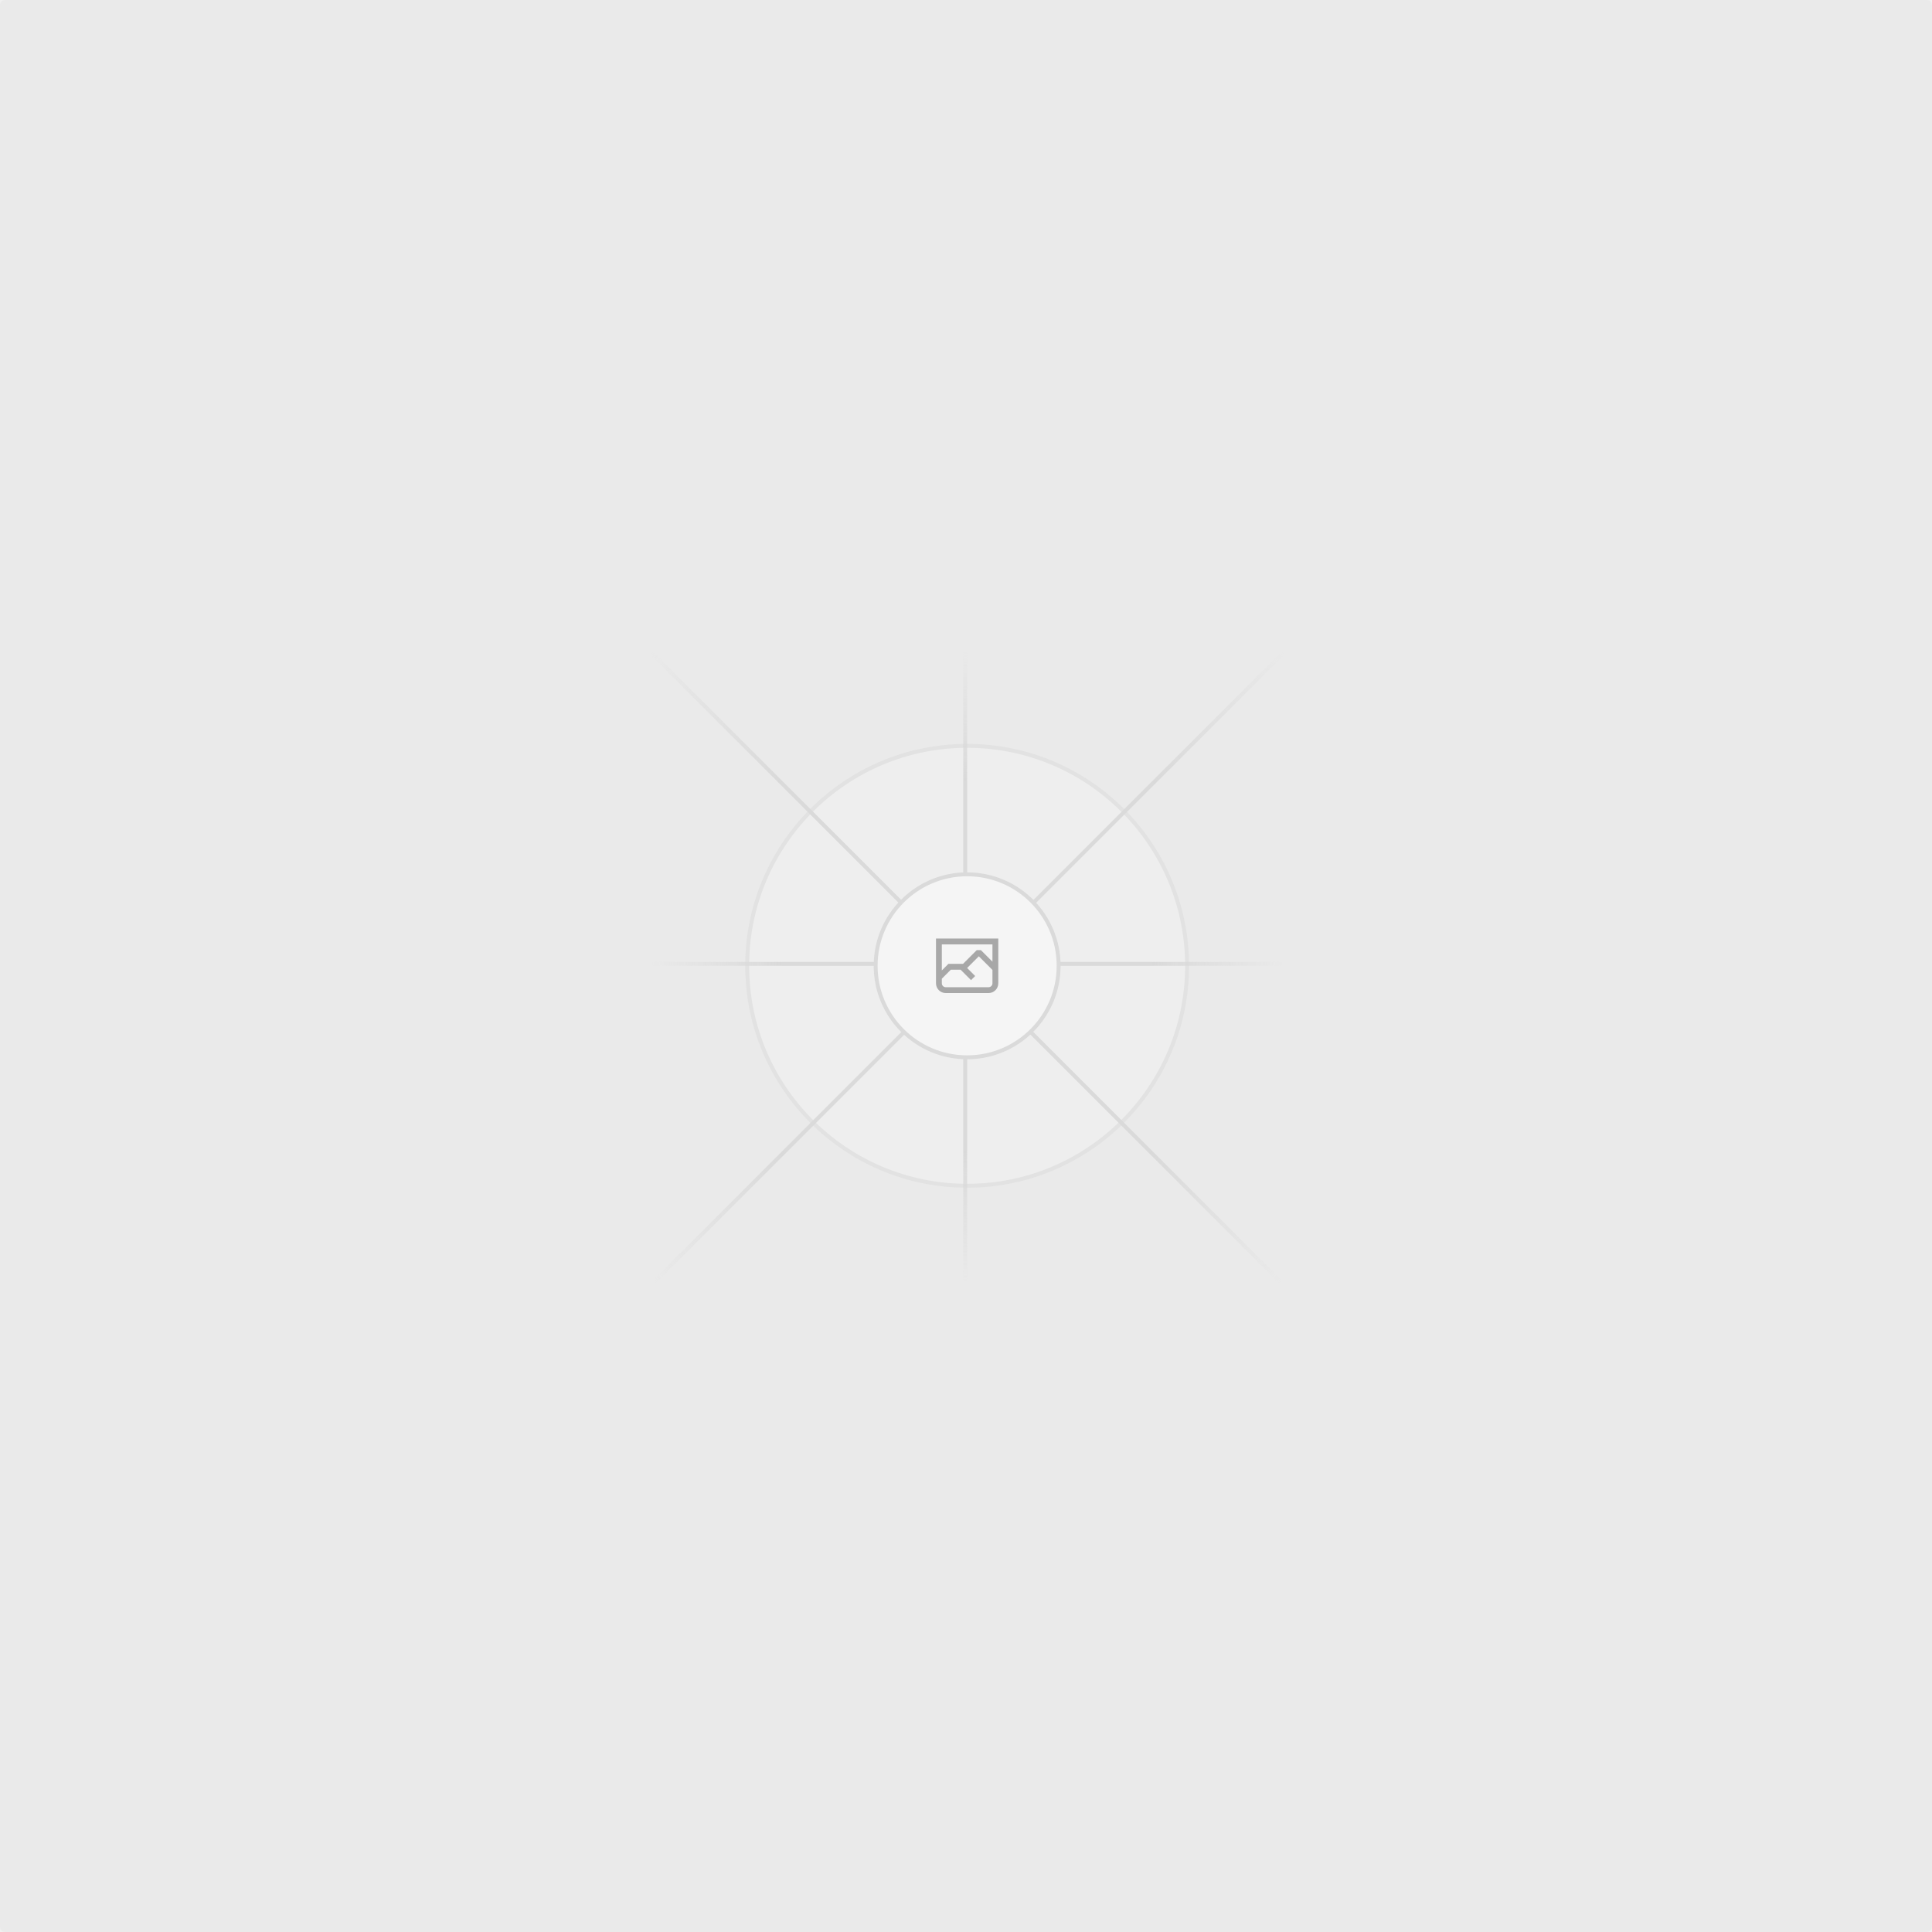
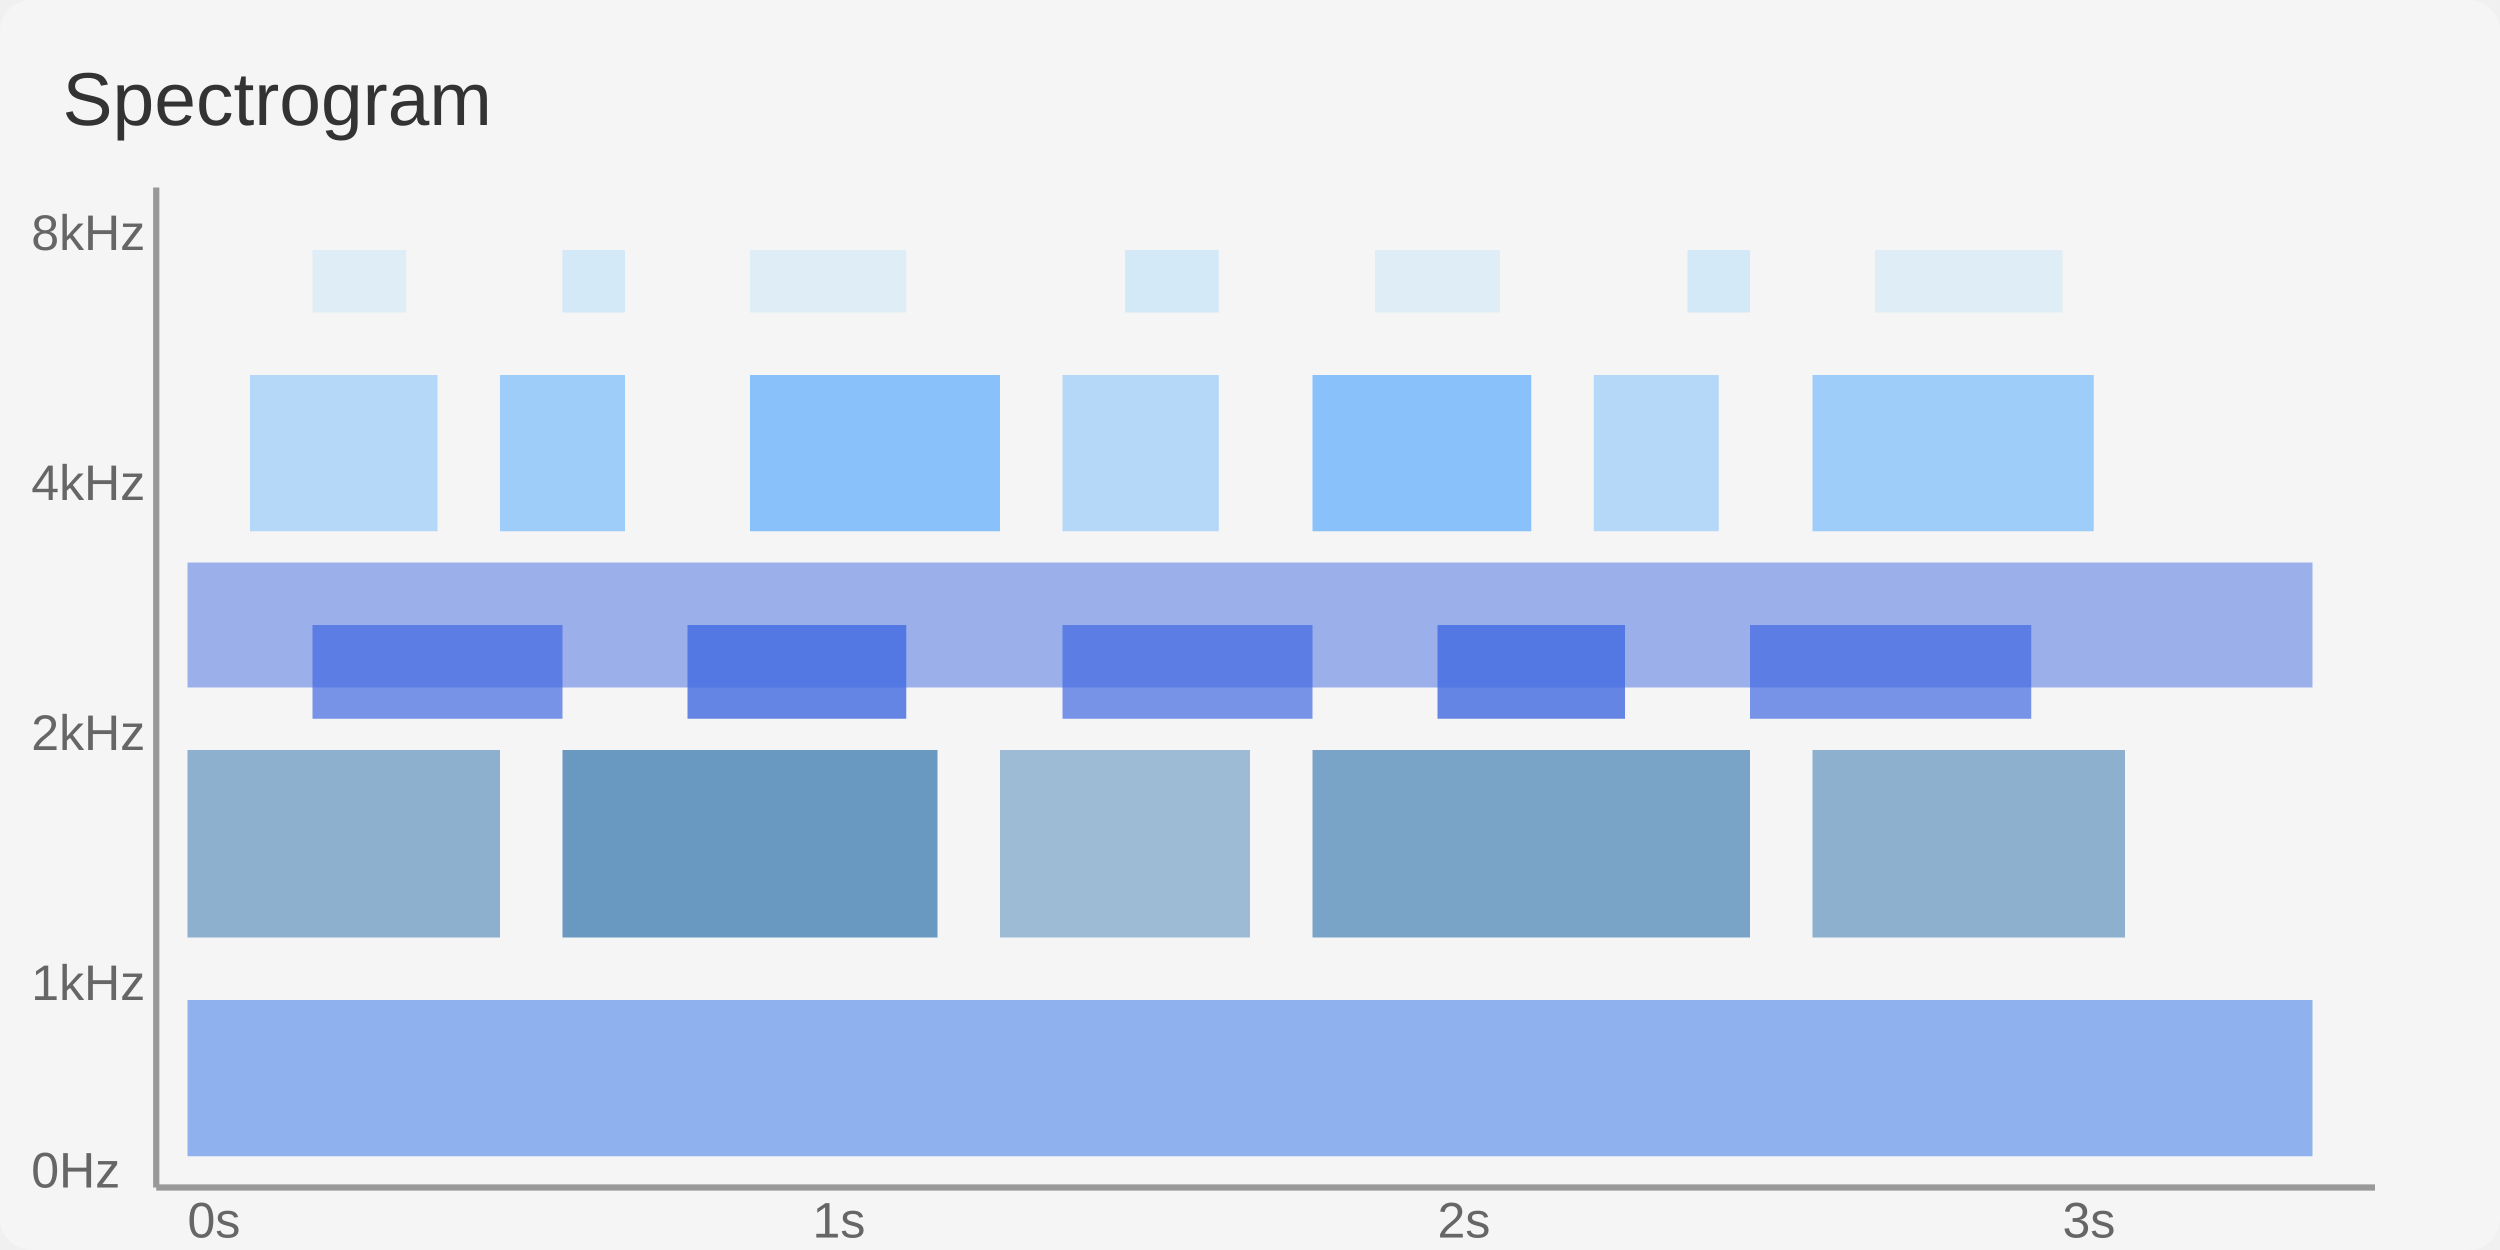
- <svg xmlns="http://www.w3.org/2000/svg" width="1200" height="1200" fill="none">
-   <rect width="1200" height="1200" fill="#EAEAEA" rx="3" />
-   <g opacity=".5">
-     <g opacity=".5">
-       <path fill="#FAFAFA" d="M600.709 736.5c-75.454 0-136.621-61.167-136.621-136.62 0-75.454 61.167-136.621 136.621-136.621 75.453 0 136.62 61.167 136.62 136.621 0 75.453-61.167 136.62-136.62 136.62Z" />
-       <path stroke="#C9C9C9" stroke-width="2.418" d="M600.709 736.5c-75.454 0-136.621-61.167-136.621-136.62 0-75.454 61.167-136.621 136.621-136.621 75.453 0 136.62 61.167 136.62 136.621 0 75.453-61.167 136.62-136.62 136.62Z" />
-     </g>
-     <path stroke="url(#a)" stroke-width="2.418" d="M0-1.209h553.581" transform="scale(1 -1) rotate(45 1163.11 91.165)" />
-     <path stroke="url(#b)" stroke-width="2.418" d="M404.846 598.671h391.726" />
-     <path stroke="url(#c)" stroke-width="2.418" d="M599.5 795.742V404.017" />
-     <path stroke="url(#d)" stroke-width="2.418" d="m795.717 796.597-391.441-391.44" />
-     <path fill="#fff" d="M600.709 656.704c-31.384 0-56.825-25.441-56.825-56.824 0-31.384 25.441-56.825 56.825-56.825 31.383 0 56.824 25.441 56.824 56.825 0 31.383-25.441 56.824-56.824 56.824Z" />
-     <g clip-path="url(#e)">
-       <path fill="#666" fill-rule="evenodd" d="M616.426 586.58h-31.434v16.176l3.553-3.554.531-.531h9.068l.074-.074 8.463-8.463h2.565l7.18 7.181V586.58Zm-15.715 14.654 3.698 3.699 1.283 1.282-2.565 2.565-1.282-1.283-5.2-5.199h-6.066l-5.514 5.514-.073.073v2.876a2.418 2.418 0 0 0 2.418 2.418h26.598a2.418 2.418 0 0 0 2.418-2.418v-8.317l-8.463-8.463-7.181 7.181-.071.072Zm-19.347 5.442v4.085a6.045 6.045 0 0 0 6.046 6.045h26.598a6.044 6.044 0 0 0 6.045-6.045v-7.108l1.356-1.355-1.282-1.283-.074-.073v-17.989h-38.689v23.43l-.146.146.146.147Z" clip-rule="evenodd" />
-     </g>
-     <path stroke="#C9C9C9" stroke-width="2.418" d="M600.709 656.704c-31.384 0-56.825-25.441-56.825-56.824 0-31.384 25.441-56.825 56.825-56.825 31.383 0 56.824 25.441 56.824 56.825 0 31.383-25.441 56.824-56.824 56.824Z" />
+ <svg xmlns="http://www.w3.org/2000/svg" width="400" height="200" viewBox="0 0 400 200">
+   <rect width="400" height="200" fill="#F5F5F5" rx="5" />
+   <text x="10" y="20" font-family="Arial" font-size="12" fill="#333">Spectrogram</text>
+   <text x="5" y="40" font-family="Arial" font-size="8" fill="#666">8kHz</text>
+   <text x="5" y="80" font-family="Arial" font-size="8" fill="#666">4kHz</text>
+   <text x="5" y="120" font-family="Arial" font-size="8" fill="#666">2kHz</text>
+   <text x="5" y="160" font-family="Arial" font-size="8" fill="#666">1kHz</text>
+   <text x="5" y="190" font-family="Arial" font-size="8" fill="#666">0Hz</text>
+   <text x="30" y="198" font-family="Arial" font-size="8" fill="#666">0s</text>
+   <text x="130" y="198" font-family="Arial" font-size="8" fill="#666">1s</text>
+   <text x="230" y="198" font-family="Arial" font-size="8" fill="#666">2s</text>
+   <text x="330" y="198" font-family="Arial" font-size="8" fill="#666">3s</text>
+   <line x1="25" y1="30" x2="25" y2="190" stroke="#999" stroke-width="1" />
+   <line x1="25" y1="190" x2="380" y2="190" stroke="#999" stroke-width="1" />
+   <g>
+     <rect x="30" y="160" width="340" height="25" fill="#6495ED" opacity="0.7" />
+     <rect x="30" y="120" width="50" height="30" fill="#4682B4" opacity="0.6" />
+     <rect x="90" y="120" width="60" height="30" fill="#4682B4" opacity="0.8" />
+     <rect x="160" y="120" width="40" height="30" fill="#4682B4" opacity="0.5" />
+     <rect x="210" y="120" width="70" height="30" fill="#4682B4" opacity="0.7" />
+     <rect x="290" y="120" width="50" height="30" fill="#4682B4" opacity="0.6" />
+     <rect x="40" y="60" width="30" height="25" fill="#1E90FF" opacity="0.3" />
+     <rect x="80" y="60" width="20" height="25" fill="#1E90FF" opacity="0.4" />
+     <rect x="120" y="60" width="40" height="25" fill="#1E90FF" opacity="0.5" />
+     <rect x="170" y="60" width="25" height="25" fill="#1E90FF" opacity="0.3" />
+     <rect x="210" y="60" width="35" height="25" fill="#1E90FF" opacity="0.5" />
+     <rect x="255" y="60" width="20" height="25" fill="#1E90FF" opacity="0.3" />
+     <rect x="290" y="60" width="45" height="25" fill="#1E90FF" opacity="0.4" />
+     <rect x="50" y="40" width="15" height="10" fill="#87CEFA" opacity="0.2" />
+     <rect x="90" y="40" width="10" height="10" fill="#87CEFA" opacity="0.3" />
+     <rect x="120" y="40" width="25" height="10" fill="#87CEFA" opacity="0.2" />
+     <rect x="180" y="40" width="15" height="10" fill="#87CEFA" opacity="0.3" />
+     <rect x="220" y="40" width="20" height="10" fill="#87CEFA" opacity="0.2" />
+     <rect x="270" y="40" width="10" height="10" fill="#87CEFA" opacity="0.3" />
+     <rect x="300" y="40" width="30" height="10" fill="#87CEFA" opacity="0.2" />
+     <rect x="30" y="90" width="340" height="20" fill="#4169E1" opacity="0.5" />
+     <rect x="50" y="100" width="40" height="15" fill="#4169E1" opacity="0.7" />
+     <rect x="110" y="100" width="35" height="15" fill="#4169E1" opacity="0.8" />
+     <rect x="170" y="100" width="40" height="15" fill="#4169E1" opacity="0.7" />
+     <rect x="230" y="100" width="30" height="15" fill="#4169E1" opacity="0.8" />
+     <rect x="280" y="100" width="45" height="15" fill="#4169E1" opacity="0.7" />
  </g>
-   <defs>
-     <linearGradient id="a" x1="554.061" x2="-.48" y1=".083" y2=".087" gradientUnits="userSpaceOnUse">
-       <stop stop-color="#C9C9C9" stop-opacity="0" />
-       <stop offset=".208" stop-color="#C9C9C9" />
-       <stop offset=".792" stop-color="#C9C9C9" />
-       <stop offset="1" stop-color="#C9C9C9" stop-opacity="0" />
-     </linearGradient>
-     <linearGradient id="b" x1="796.912" x2="404.507" y1="599.963" y2="599.965" gradientUnits="userSpaceOnUse">
-       <stop stop-color="#C9C9C9" stop-opacity="0" />
-       <stop offset=".208" stop-color="#C9C9C9" />
-       <stop offset=".792" stop-color="#C9C9C9" />
-       <stop offset="1" stop-color="#C9C9C9" stop-opacity="0" />
-     </linearGradient>
-     <linearGradient id="c" x1="600.792" x2="600.794" y1="403.677" y2="796.082" gradientUnits="userSpaceOnUse">
-       <stop stop-color="#C9C9C9" stop-opacity="0" />
-       <stop offset=".208" stop-color="#C9C9C9" />
-       <stop offset=".792" stop-color="#C9C9C9" />
-       <stop offset="1" stop-color="#C9C9C9" stop-opacity="0" />
-     </linearGradient>
-     <linearGradient id="d" x1="404.85" x2="796.972" y1="403.903" y2="796.02" gradientUnits="userSpaceOnUse">
-       <stop stop-color="#C9C9C9" stop-opacity="0" />
-       <stop offset=".208" stop-color="#C9C9C9" />
-       <stop offset=".792" stop-color="#C9C9C9" />
-       <stop offset="1" stop-color="#C9C9C9" stop-opacity="0" />
-     </linearGradient>
-     <clipPath id="e">
-       <path fill="#fff" d="M581.364 580.535h38.689v38.689h-38.689z" />
-     </clipPath>
-   </defs>
</svg>
